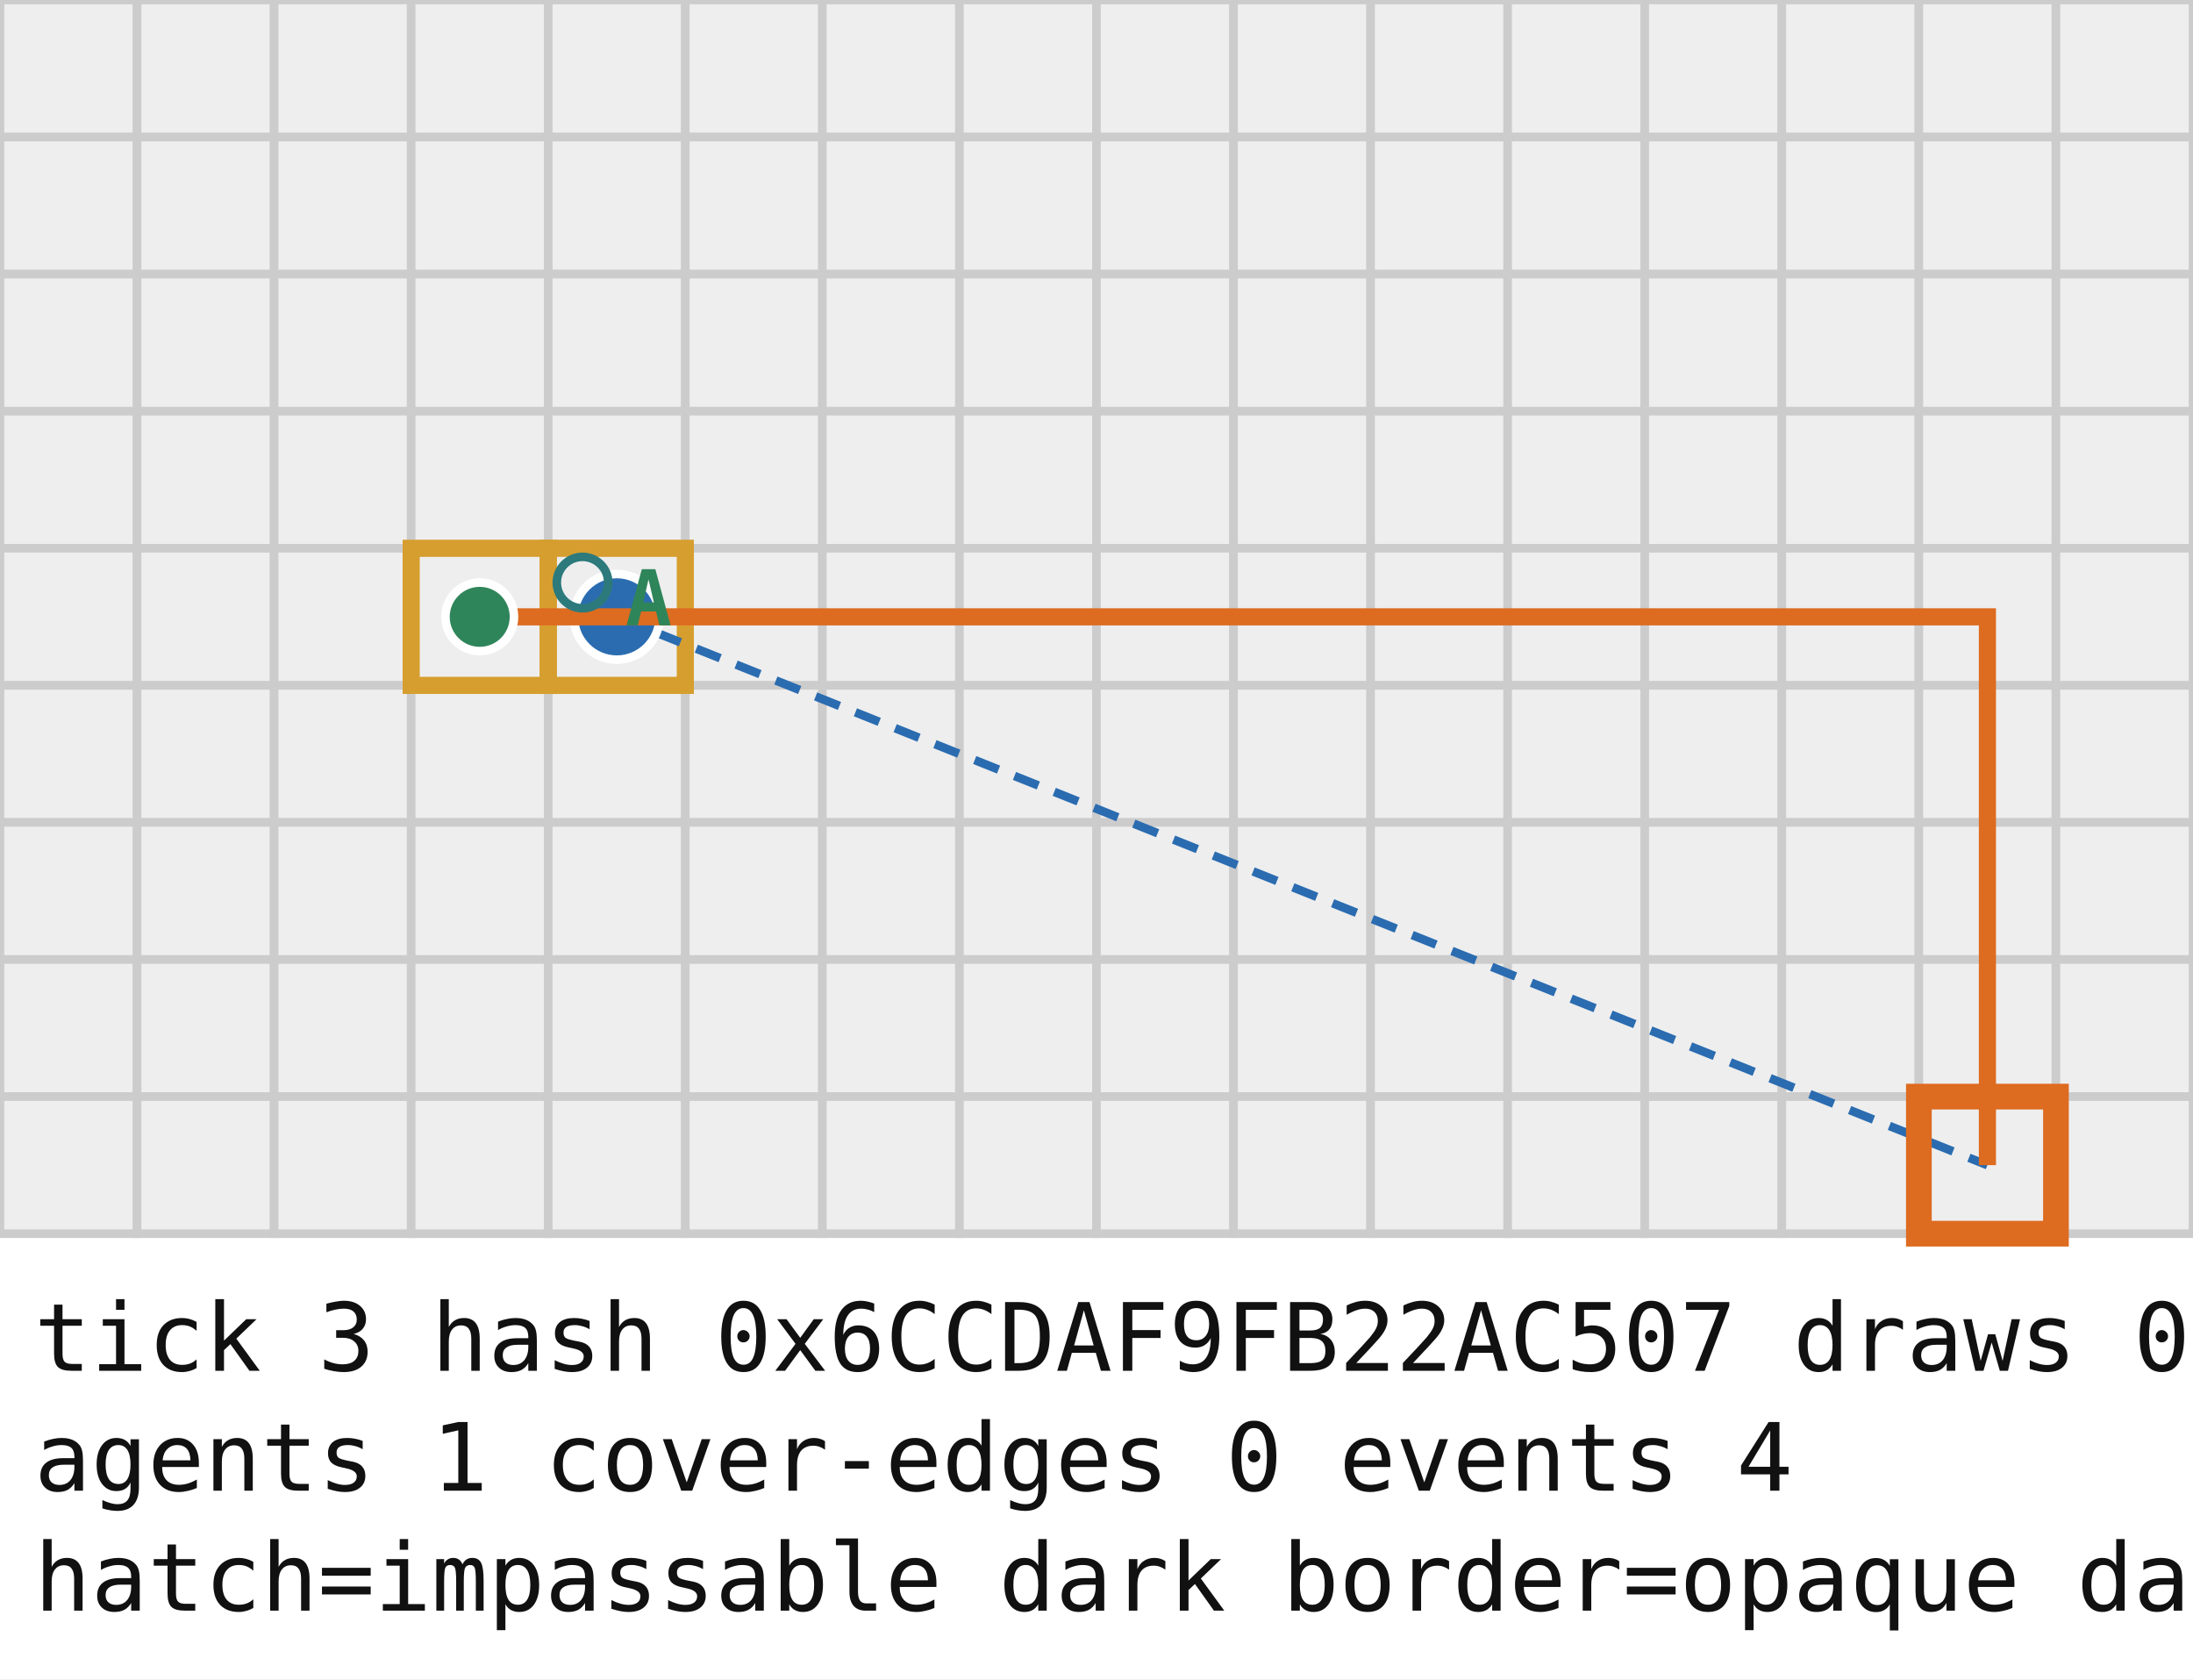
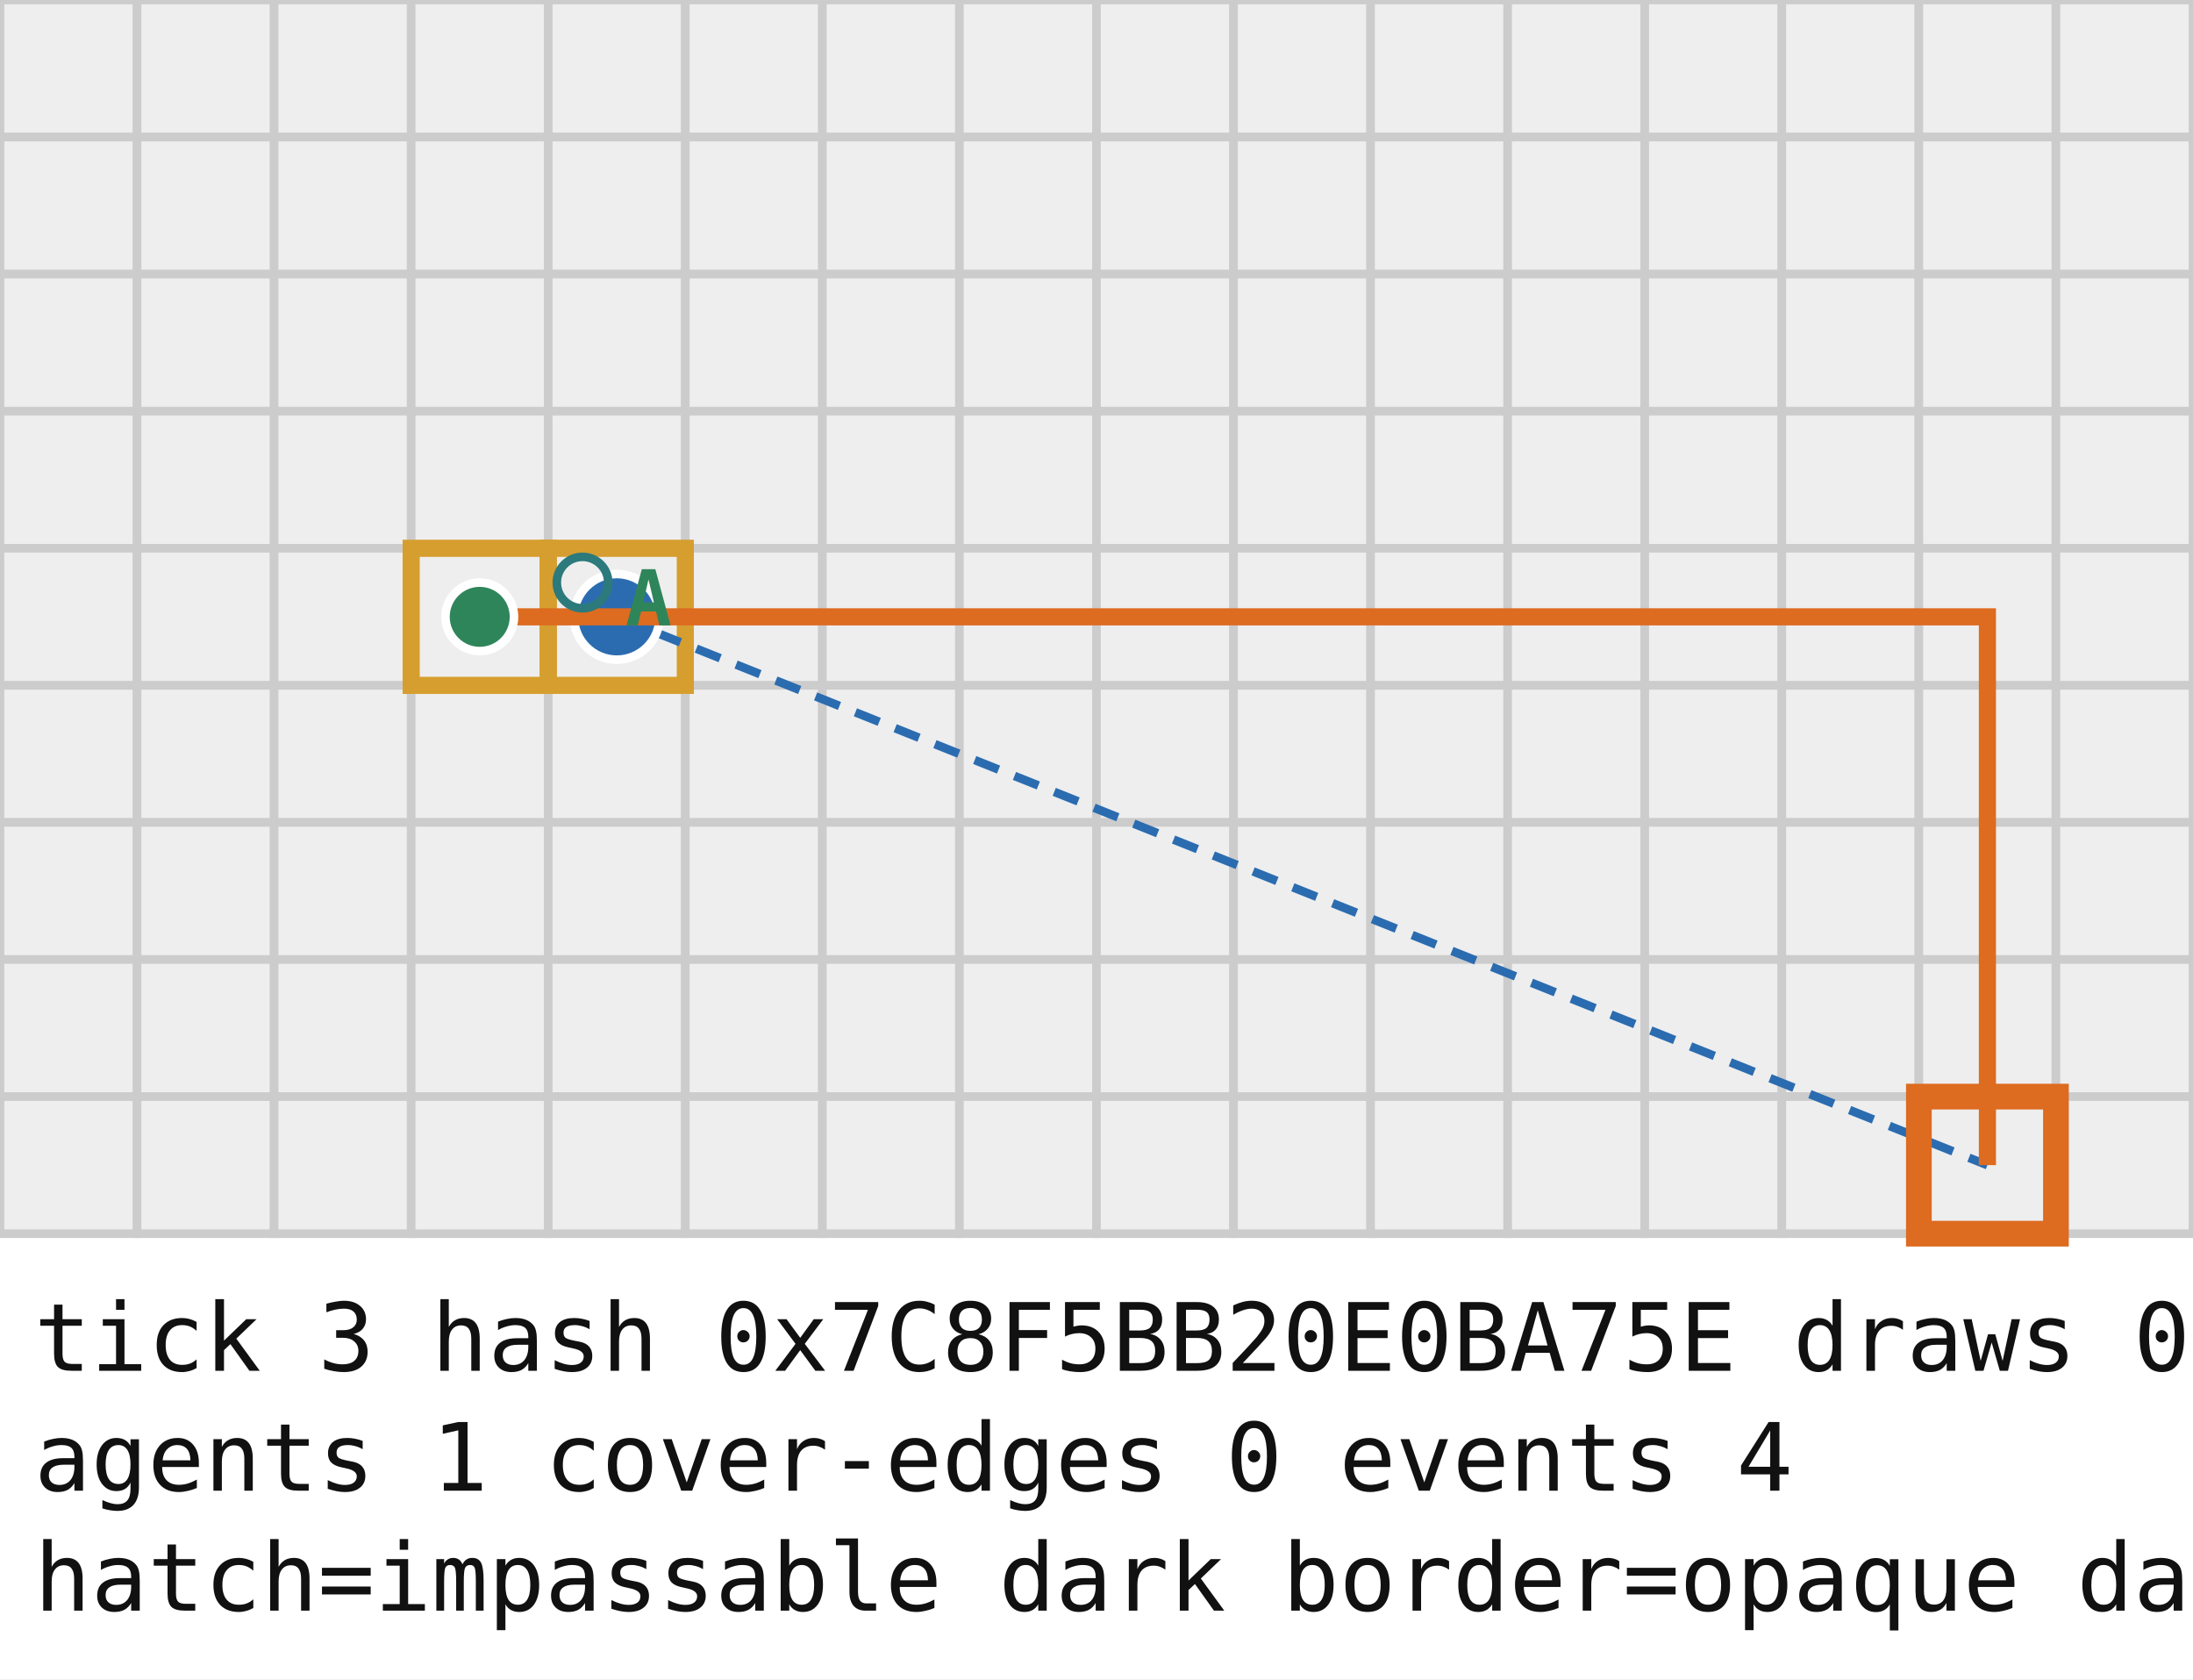
<svg xmlns="http://www.w3.org/2000/svg" width="256" height="196" viewBox="0 0 256 196">
  <defs>
    <pattern id="cw-hatch" width="4" height="4" patternUnits="userSpaceOnUse">
      <path d="M0,4 L4,0" stroke="#8a8a8a" stroke-width="1" />
    </pattern>
  </defs>
  <rect x="0" y="0" width="256" height="196" fill="#ffffff" />
  <rect x="0" y="0" width="16" height="16" fill="rgb(238,238,238)" stroke="#cccccc" stroke-width="1" />
  <rect x="16" y="0" width="16" height="16" fill="rgb(238,238,238)" stroke="#cccccc" stroke-width="1" />
  <rect x="32" y="0" width="16" height="16" fill="rgb(238,238,238)" stroke="#cccccc" stroke-width="1" />
  <rect x="48" y="0" width="16" height="16" fill="rgb(238,238,238)" stroke="#cccccc" stroke-width="1" />
  <rect x="64" y="0" width="16" height="16" fill="rgb(238,238,238)" stroke="#cccccc" stroke-width="1" />
  <rect x="80" y="0" width="16" height="16" fill="rgb(238,238,238)" stroke="#cccccc" stroke-width="1" />
  <rect x="96" y="0" width="16" height="16" fill="rgb(238,238,238)" stroke="#cccccc" stroke-width="1" />
  <rect x="112" y="0" width="16" height="16" fill="rgb(238,238,238)" stroke="#cccccc" stroke-width="1" />
  <rect x="128" y="0" width="16" height="16" fill="rgb(238,238,238)" stroke="#cccccc" stroke-width="1" />
  <rect x="144" y="0" width="16" height="16" fill="rgb(238,238,238)" stroke="#cccccc" stroke-width="1" />
  <rect x="160" y="0" width="16" height="16" fill="rgb(238,238,238)" stroke="#cccccc" stroke-width="1" />
  <rect x="176" y="0" width="16" height="16" fill="rgb(238,238,238)" stroke="#cccccc" stroke-width="1" />
  <rect x="192" y="0" width="16" height="16" fill="rgb(238,238,238)" stroke="#cccccc" stroke-width="1" />
  <rect x="208" y="0" width="16" height="16" fill="rgb(238,238,238)" stroke="#cccccc" stroke-width="1" />
  <rect x="224" y="0" width="16" height="16" fill="rgb(238,238,238)" stroke="#cccccc" stroke-width="1" />
  <rect x="240" y="0" width="16" height="16" fill="rgb(238,238,238)" stroke="#cccccc" stroke-width="1" />
  <rect x="0" y="16" width="16" height="16" fill="rgb(238,238,238)" stroke="#cccccc" stroke-width="1" />
  <rect x="16" y="16" width="16" height="16" fill="rgb(238,238,238)" stroke="#cccccc" stroke-width="1" />
  <rect x="32" y="16" width="16" height="16" fill="rgb(238,238,238)" stroke="#cccccc" stroke-width="1" />
  <rect x="48" y="16" width="16" height="16" fill="rgb(238,238,238)" stroke="#cccccc" stroke-width="1" />
  <rect x="64" y="16" width="16" height="16" fill="rgb(238,238,238)" stroke="#cccccc" stroke-width="1" />
  <rect x="80" y="16" width="16" height="16" fill="rgb(238,238,238)" stroke="#cccccc" stroke-width="1" />
  <rect x="96" y="16" width="16" height="16" fill="rgb(238,238,238)" stroke="#cccccc" stroke-width="1" />
  <rect x="112" y="16" width="16" height="16" fill="rgb(238,238,238)" stroke="#cccccc" stroke-width="1" />
  <rect x="128" y="16" width="16" height="16" fill="rgb(238,238,238)" stroke="#cccccc" stroke-width="1" />
  <rect x="144" y="16" width="16" height="16" fill="rgb(238,238,238)" stroke="#cccccc" stroke-width="1" />
  <rect x="160" y="16" width="16" height="16" fill="rgb(238,238,238)" stroke="#cccccc" stroke-width="1" />
  <rect x="176" y="16" width="16" height="16" fill="rgb(238,238,238)" stroke="#cccccc" stroke-width="1" />
  <rect x="192" y="16" width="16" height="16" fill="rgb(238,238,238)" stroke="#cccccc" stroke-width="1" />
  <rect x="208" y="16" width="16" height="16" fill="rgb(238,238,238)" stroke="#cccccc" stroke-width="1" />
  <rect x="224" y="16" width="16" height="16" fill="rgb(238,238,238)" stroke="#cccccc" stroke-width="1" />
  <rect x="240" y="16" width="16" height="16" fill="rgb(238,238,238)" stroke="#cccccc" stroke-width="1" />
  <rect x="0" y="32" width="16" height="16" fill="rgb(238,238,238)" stroke="#cccccc" stroke-width="1" />
  <rect x="16" y="32" width="16" height="16" fill="rgb(238,238,238)" stroke="#cccccc" stroke-width="1" />
  <rect x="32" y="32" width="16" height="16" fill="rgb(238,238,238)" stroke="#cccccc" stroke-width="1" />
  <rect x="48" y="32" width="16" height="16" fill="rgb(238,238,238)" stroke="#cccccc" stroke-width="1" />
  <rect x="64" y="32" width="16" height="16" fill="rgb(238,238,238)" stroke="#cccccc" stroke-width="1" />
  <rect x="80" y="32" width="16" height="16" fill="rgb(238,238,238)" stroke="#cccccc" stroke-width="1" />
  <rect x="96" y="32" width="16" height="16" fill="rgb(238,238,238)" stroke="#cccccc" stroke-width="1" />
  <rect x="112" y="32" width="16" height="16" fill="rgb(238,238,238)" stroke="#cccccc" stroke-width="1" />
  <rect x="128" y="32" width="16" height="16" fill="rgb(238,238,238)" stroke="#cccccc" stroke-width="1" />
  <rect x="144" y="32" width="16" height="16" fill="rgb(238,238,238)" stroke="#cccccc" stroke-width="1" />
  <rect x="160" y="32" width="16" height="16" fill="rgb(238,238,238)" stroke="#cccccc" stroke-width="1" />
  <rect x="176" y="32" width="16" height="16" fill="rgb(238,238,238)" stroke="#cccccc" stroke-width="1" />
  <rect x="192" y="32" width="16" height="16" fill="rgb(238,238,238)" stroke="#cccccc" stroke-width="1" />
  <rect x="208" y="32" width="16" height="16" fill="rgb(238,238,238)" stroke="#cccccc" stroke-width="1" />
  <rect x="224" y="32" width="16" height="16" fill="rgb(238,238,238)" stroke="#cccccc" stroke-width="1" />
  <rect x="240" y="32" width="16" height="16" fill="rgb(238,238,238)" stroke="#cccccc" stroke-width="1" />
  <rect x="0" y="48" width="16" height="16" fill="rgb(238,238,238)" stroke="#cccccc" stroke-width="1" />
  <rect x="16" y="48" width="16" height="16" fill="rgb(238,238,238)" stroke="#cccccc" stroke-width="1" />
  <rect x="32" y="48" width="16" height="16" fill="rgb(238,238,238)" stroke="#cccccc" stroke-width="1" />
  <rect x="48" y="48" width="16" height="16" fill="rgb(238,238,238)" stroke="#cccccc" stroke-width="1" />
  <rect x="64" y="48" width="16" height="16" fill="rgb(238,238,238)" stroke="#cccccc" stroke-width="1" />
  <rect x="80" y="48" width="16" height="16" fill="rgb(238,238,238)" stroke="#cccccc" stroke-width="1" />
  <rect x="96" y="48" width="16" height="16" fill="rgb(238,238,238)" stroke="#cccccc" stroke-width="1" />
  <rect x="112" y="48" width="16" height="16" fill="rgb(238,238,238)" stroke="#cccccc" stroke-width="1" />
  <rect x="128" y="48" width="16" height="16" fill="rgb(238,238,238)" stroke="#cccccc" stroke-width="1" />
  <rect x="144" y="48" width="16" height="16" fill="rgb(238,238,238)" stroke="#cccccc" stroke-width="1" />
  <rect x="160" y="48" width="16" height="16" fill="rgb(238,238,238)" stroke="#cccccc" stroke-width="1" />
  <rect x="176" y="48" width="16" height="16" fill="rgb(238,238,238)" stroke="#cccccc" stroke-width="1" />
  <rect x="192" y="48" width="16" height="16" fill="rgb(238,238,238)" stroke="#cccccc" stroke-width="1" />
  <rect x="208" y="48" width="16" height="16" fill="rgb(238,238,238)" stroke="#cccccc" stroke-width="1" />
  <rect x="224" y="48" width="16" height="16" fill="rgb(238,238,238)" stroke="#cccccc" stroke-width="1" />
  <rect x="240" y="48" width="16" height="16" fill="rgb(238,238,238)" stroke="#cccccc" stroke-width="1" />
  <rect x="0" y="64" width="16" height="16" fill="rgb(238,238,238)" stroke="#cccccc" stroke-width="1" />
  <rect x="16" y="64" width="16" height="16" fill="rgb(238,238,238)" stroke="#cccccc" stroke-width="1" />
  <rect x="32" y="64" width="16" height="16" fill="rgb(238,238,238)" stroke="#cccccc" stroke-width="1" />
  <rect x="48" y="64" width="16" height="16" fill="rgb(238,238,238)" stroke="#cccccc" stroke-width="1" />
  <rect x="64" y="64" width="16" height="16" fill="rgb(238,238,238)" stroke="#cccccc" stroke-width="1" />
  <rect x="80" y="64" width="16" height="16" fill="rgb(238,238,238)" stroke="#cccccc" stroke-width="1" />
  <rect x="96" y="64" width="16" height="16" fill="rgb(238,238,238)" stroke="#cccccc" stroke-width="1" />
  <rect x="112" y="64" width="16" height="16" fill="rgb(238,238,238)" stroke="#cccccc" stroke-width="1" />
  <rect x="128" y="64" width="16" height="16" fill="rgb(238,238,238)" stroke="#cccccc" stroke-width="1" />
  <rect x="144" y="64" width="16" height="16" fill="rgb(238,238,238)" stroke="#cccccc" stroke-width="1" />
  <rect x="160" y="64" width="16" height="16" fill="rgb(238,238,238)" stroke="#cccccc" stroke-width="1" />
  <rect x="176" y="64" width="16" height="16" fill="rgb(238,238,238)" stroke="#cccccc" stroke-width="1" />
  <rect x="192" y="64" width="16" height="16" fill="rgb(238,238,238)" stroke="#cccccc" stroke-width="1" />
  <rect x="208" y="64" width="16" height="16" fill="rgb(238,238,238)" stroke="#cccccc" stroke-width="1" />
  <rect x="224" y="64" width="16" height="16" fill="rgb(238,238,238)" stroke="#cccccc" stroke-width="1" />
  <rect x="240" y="64" width="16" height="16" fill="rgb(238,238,238)" stroke="#cccccc" stroke-width="1" />
  <rect x="0" y="80" width="16" height="16" fill="rgb(238,238,238)" stroke="#cccccc" stroke-width="1" />
  <rect x="16" y="80" width="16" height="16" fill="rgb(238,238,238)" stroke="#cccccc" stroke-width="1" />
  <rect x="32" y="80" width="16" height="16" fill="rgb(238,238,238)" stroke="#cccccc" stroke-width="1" />
  <rect x="48" y="80" width="16" height="16" fill="rgb(238,238,238)" stroke="#cccccc" stroke-width="1" />
  <rect x="64" y="80" width="16" height="16" fill="rgb(238,238,238)" stroke="#cccccc" stroke-width="1" />
  <rect x="80" y="80" width="16" height="16" fill="rgb(238,238,238)" stroke="#cccccc" stroke-width="1" />
  <rect x="96" y="80" width="16" height="16" fill="rgb(238,238,238)" stroke="#cccccc" stroke-width="1" />
  <rect x="112" y="80" width="16" height="16" fill="rgb(238,238,238)" stroke="#cccccc" stroke-width="1" />
  <rect x="128" y="80" width="16" height="16" fill="rgb(238,238,238)" stroke="#cccccc" stroke-width="1" />
  <rect x="144" y="80" width="16" height="16" fill="rgb(238,238,238)" stroke="#cccccc" stroke-width="1" />
  <rect x="160" y="80" width="16" height="16" fill="rgb(238,238,238)" stroke="#cccccc" stroke-width="1" />
  <rect x="176" y="80" width="16" height="16" fill="rgb(238,238,238)" stroke="#cccccc" stroke-width="1" />
  <rect x="192" y="80" width="16" height="16" fill="rgb(238,238,238)" stroke="#cccccc" stroke-width="1" />
  <rect x="208" y="80" width="16" height="16" fill="rgb(238,238,238)" stroke="#cccccc" stroke-width="1" />
  <rect x="224" y="80" width="16" height="16" fill="rgb(238,238,238)" stroke="#cccccc" stroke-width="1" />
  <rect x="240" y="80" width="16" height="16" fill="rgb(238,238,238)" stroke="#cccccc" stroke-width="1" />
  <rect x="0" y="96" width="16" height="16" fill="rgb(238,238,238)" stroke="#cccccc" stroke-width="1" />
  <rect x="16" y="96" width="16" height="16" fill="rgb(238,238,238)" stroke="#cccccc" stroke-width="1" />
  <rect x="32" y="96" width="16" height="16" fill="rgb(238,238,238)" stroke="#cccccc" stroke-width="1" />
  <rect x="48" y="96" width="16" height="16" fill="rgb(238,238,238)" stroke="#cccccc" stroke-width="1" />
  <rect x="64" y="96" width="16" height="16" fill="rgb(238,238,238)" stroke="#cccccc" stroke-width="1" />
  <rect x="80" y="96" width="16" height="16" fill="rgb(238,238,238)" stroke="#cccccc" stroke-width="1" />
  <rect x="96" y="96" width="16" height="16" fill="rgb(238,238,238)" stroke="#cccccc" stroke-width="1" />
  <rect x="112" y="96" width="16" height="16" fill="rgb(238,238,238)" stroke="#cccccc" stroke-width="1" />
  <rect x="128" y="96" width="16" height="16" fill="rgb(238,238,238)" stroke="#cccccc" stroke-width="1" />
  <rect x="144" y="96" width="16" height="16" fill="rgb(238,238,238)" stroke="#cccccc" stroke-width="1" />
  <rect x="160" y="96" width="16" height="16" fill="rgb(238,238,238)" stroke="#cccccc" stroke-width="1" />
  <rect x="176" y="96" width="16" height="16" fill="rgb(238,238,238)" stroke="#cccccc" stroke-width="1" />
  <rect x="192" y="96" width="16" height="16" fill="rgb(238,238,238)" stroke="#cccccc" stroke-width="1" />
  <rect x="208" y="96" width="16" height="16" fill="rgb(238,238,238)" stroke="#cccccc" stroke-width="1" />
  <rect x="224" y="96" width="16" height="16" fill="rgb(238,238,238)" stroke="#cccccc" stroke-width="1" />
  <rect x="240" y="96" width="16" height="16" fill="rgb(238,238,238)" stroke="#cccccc" stroke-width="1" />
  <rect x="0" y="112" width="16" height="16" fill="rgb(238,238,238)" stroke="#cccccc" stroke-width="1" />
  <rect x="16" y="112" width="16" height="16" fill="rgb(238,238,238)" stroke="#cccccc" stroke-width="1" />
  <rect x="32" y="112" width="16" height="16" fill="rgb(238,238,238)" stroke="#cccccc" stroke-width="1" />
  <rect x="48" y="112" width="16" height="16" fill="rgb(238,238,238)" stroke="#cccccc" stroke-width="1" />
  <rect x="64" y="112" width="16" height="16" fill="rgb(238,238,238)" stroke="#cccccc" stroke-width="1" />
  <rect x="80" y="112" width="16" height="16" fill="rgb(238,238,238)" stroke="#cccccc" stroke-width="1" />
  <rect x="96" y="112" width="16" height="16" fill="rgb(238,238,238)" stroke="#cccccc" stroke-width="1" />
  <rect x="112" y="112" width="16" height="16" fill="rgb(238,238,238)" stroke="#cccccc" stroke-width="1" />
  <rect x="128" y="112" width="16" height="16" fill="rgb(238,238,238)" stroke="#cccccc" stroke-width="1" />
  <rect x="144" y="112" width="16" height="16" fill="rgb(238,238,238)" stroke="#cccccc" stroke-width="1" />
  <rect x="160" y="112" width="16" height="16" fill="rgb(238,238,238)" stroke="#cccccc" stroke-width="1" />
  <rect x="176" y="112" width="16" height="16" fill="rgb(238,238,238)" stroke="#cccccc" stroke-width="1" />
  <rect x="192" y="112" width="16" height="16" fill="rgb(238,238,238)" stroke="#cccccc" stroke-width="1" />
  <rect x="208" y="112" width="16" height="16" fill="rgb(238,238,238)" stroke="#cccccc" stroke-width="1" />
  <rect x="224" y="112" width="16" height="16" fill="rgb(238,238,238)" stroke="#cccccc" stroke-width="1" />
  <rect x="240" y="112" width="16" height="16" fill="rgb(238,238,238)" stroke="#cccccc" stroke-width="1" />
  <rect x="0" y="128" width="16" height="16" fill="rgb(238,238,238)" stroke="#cccccc" stroke-width="1" />
  <rect x="16" y="128" width="16" height="16" fill="rgb(238,238,238)" stroke="#cccccc" stroke-width="1" />
  <rect x="32" y="128" width="16" height="16" fill="rgb(238,238,238)" stroke="#cccccc" stroke-width="1" />
  <rect x="48" y="128" width="16" height="16" fill="rgb(238,238,238)" stroke="#cccccc" stroke-width="1" />
  <rect x="64" y="128" width="16" height="16" fill="rgb(238,238,238)" stroke="#cccccc" stroke-width="1" />
  <rect x="80" y="128" width="16" height="16" fill="rgb(238,238,238)" stroke="#cccccc" stroke-width="1" />
  <rect x="96" y="128" width="16" height="16" fill="rgb(238,238,238)" stroke="#cccccc" stroke-width="1" />
  <rect x="112" y="128" width="16" height="16" fill="rgb(238,238,238)" stroke="#cccccc" stroke-width="1" />
  <rect x="128" y="128" width="16" height="16" fill="rgb(238,238,238)" stroke="#cccccc" stroke-width="1" />
  <rect x="144" y="128" width="16" height="16" fill="rgb(238,238,238)" stroke="#cccccc" stroke-width="1" />
  <rect x="160" y="128" width="16" height="16" fill="rgb(238,238,238)" stroke="#cccccc" stroke-width="1" />
  <rect x="176" y="128" width="16" height="16" fill="rgb(238,238,238)" stroke="#cccccc" stroke-width="1" />
  <rect x="192" y="128" width="16" height="16" fill="rgb(238,238,238)" stroke="#cccccc" stroke-width="1" />
  <rect x="208" y="128" width="16" height="16" fill="rgb(238,238,238)" stroke="#cccccc" stroke-width="1" />
  <rect x="224" y="128" width="16" height="16" fill="rgb(238,238,238)" stroke="#cccccc" stroke-width="1" />
  <rect x="240" y="128" width="16" height="16" fill="rgb(238,238,238)" stroke="#cccccc" stroke-width="1" />
  <rect x="224" y="128" width="16" height="16" fill="none" stroke="#d69e2e" stroke-width="2" />
  <rect x="224" y="128" width="16" height="16" fill="none" stroke="#d69e2e" stroke-width="2" />
  <rect x="48" y="64" width="16" height="16" fill="none" stroke="#d69e2e" stroke-width="2" />
  <rect x="64" y="64" width="16" height="16" fill="none" stroke="#d69e2e" stroke-width="2" />
  <line x1="72" y1="72" x2="232" y2="136" stroke="#2b6cb0" stroke-width="1" stroke-dasharray="3,2" />
  <circle cx="72" cy="72" r="5" fill="#2b6cb0" stroke="#ffffff" stroke-width="1" />
  <polyline points="56,72 72,72 88,72 104,72 120,72 136,72 152,72 168,72 184,72 200,72 216,72 232,72 232,88 232,104 232,120 232,136" fill="none" stroke="#dd6b20" stroke-width="2" />
  <circle cx="56" cy="72" r="4" fill="#2f855a" stroke="#ffffff" stroke-width="1" />
  <rect x="224" y="128" width="16" height="16" fill="none" stroke="#dd6b20" stroke-width="3" />
  <text x="73" y="73" font-family="monospace" font-size="9" font-weight="bold" fill="#2f855a">A</text>
  <circle cx="68" cy="68" r="3" fill="none" stroke="#2c7a7b" stroke-width="1" />
-   <text x="4" y="160" font-family="monospace" font-size="11" fill="#111111">tick 3  hash 0x6CCDAF9FB22AC507  draws 0</text>
+   <text x="4" y="160" font-family="monospace" font-size="11" fill="#111111">tick 3  hash 0x7C8F5BB20E0BA75E  draws 0</text>
  <text x="4" y="174" font-family="monospace" font-size="11" fill="#111111">agents 1  cover-edges 0  events 4</text>
  <text x="4" y="188" font-family="monospace" font-size="11" fill="#111111">hatch=impassable  dark border=opaque  darker fill=higher elevation  triangle=cover  circle=agent</text>
</svg>
